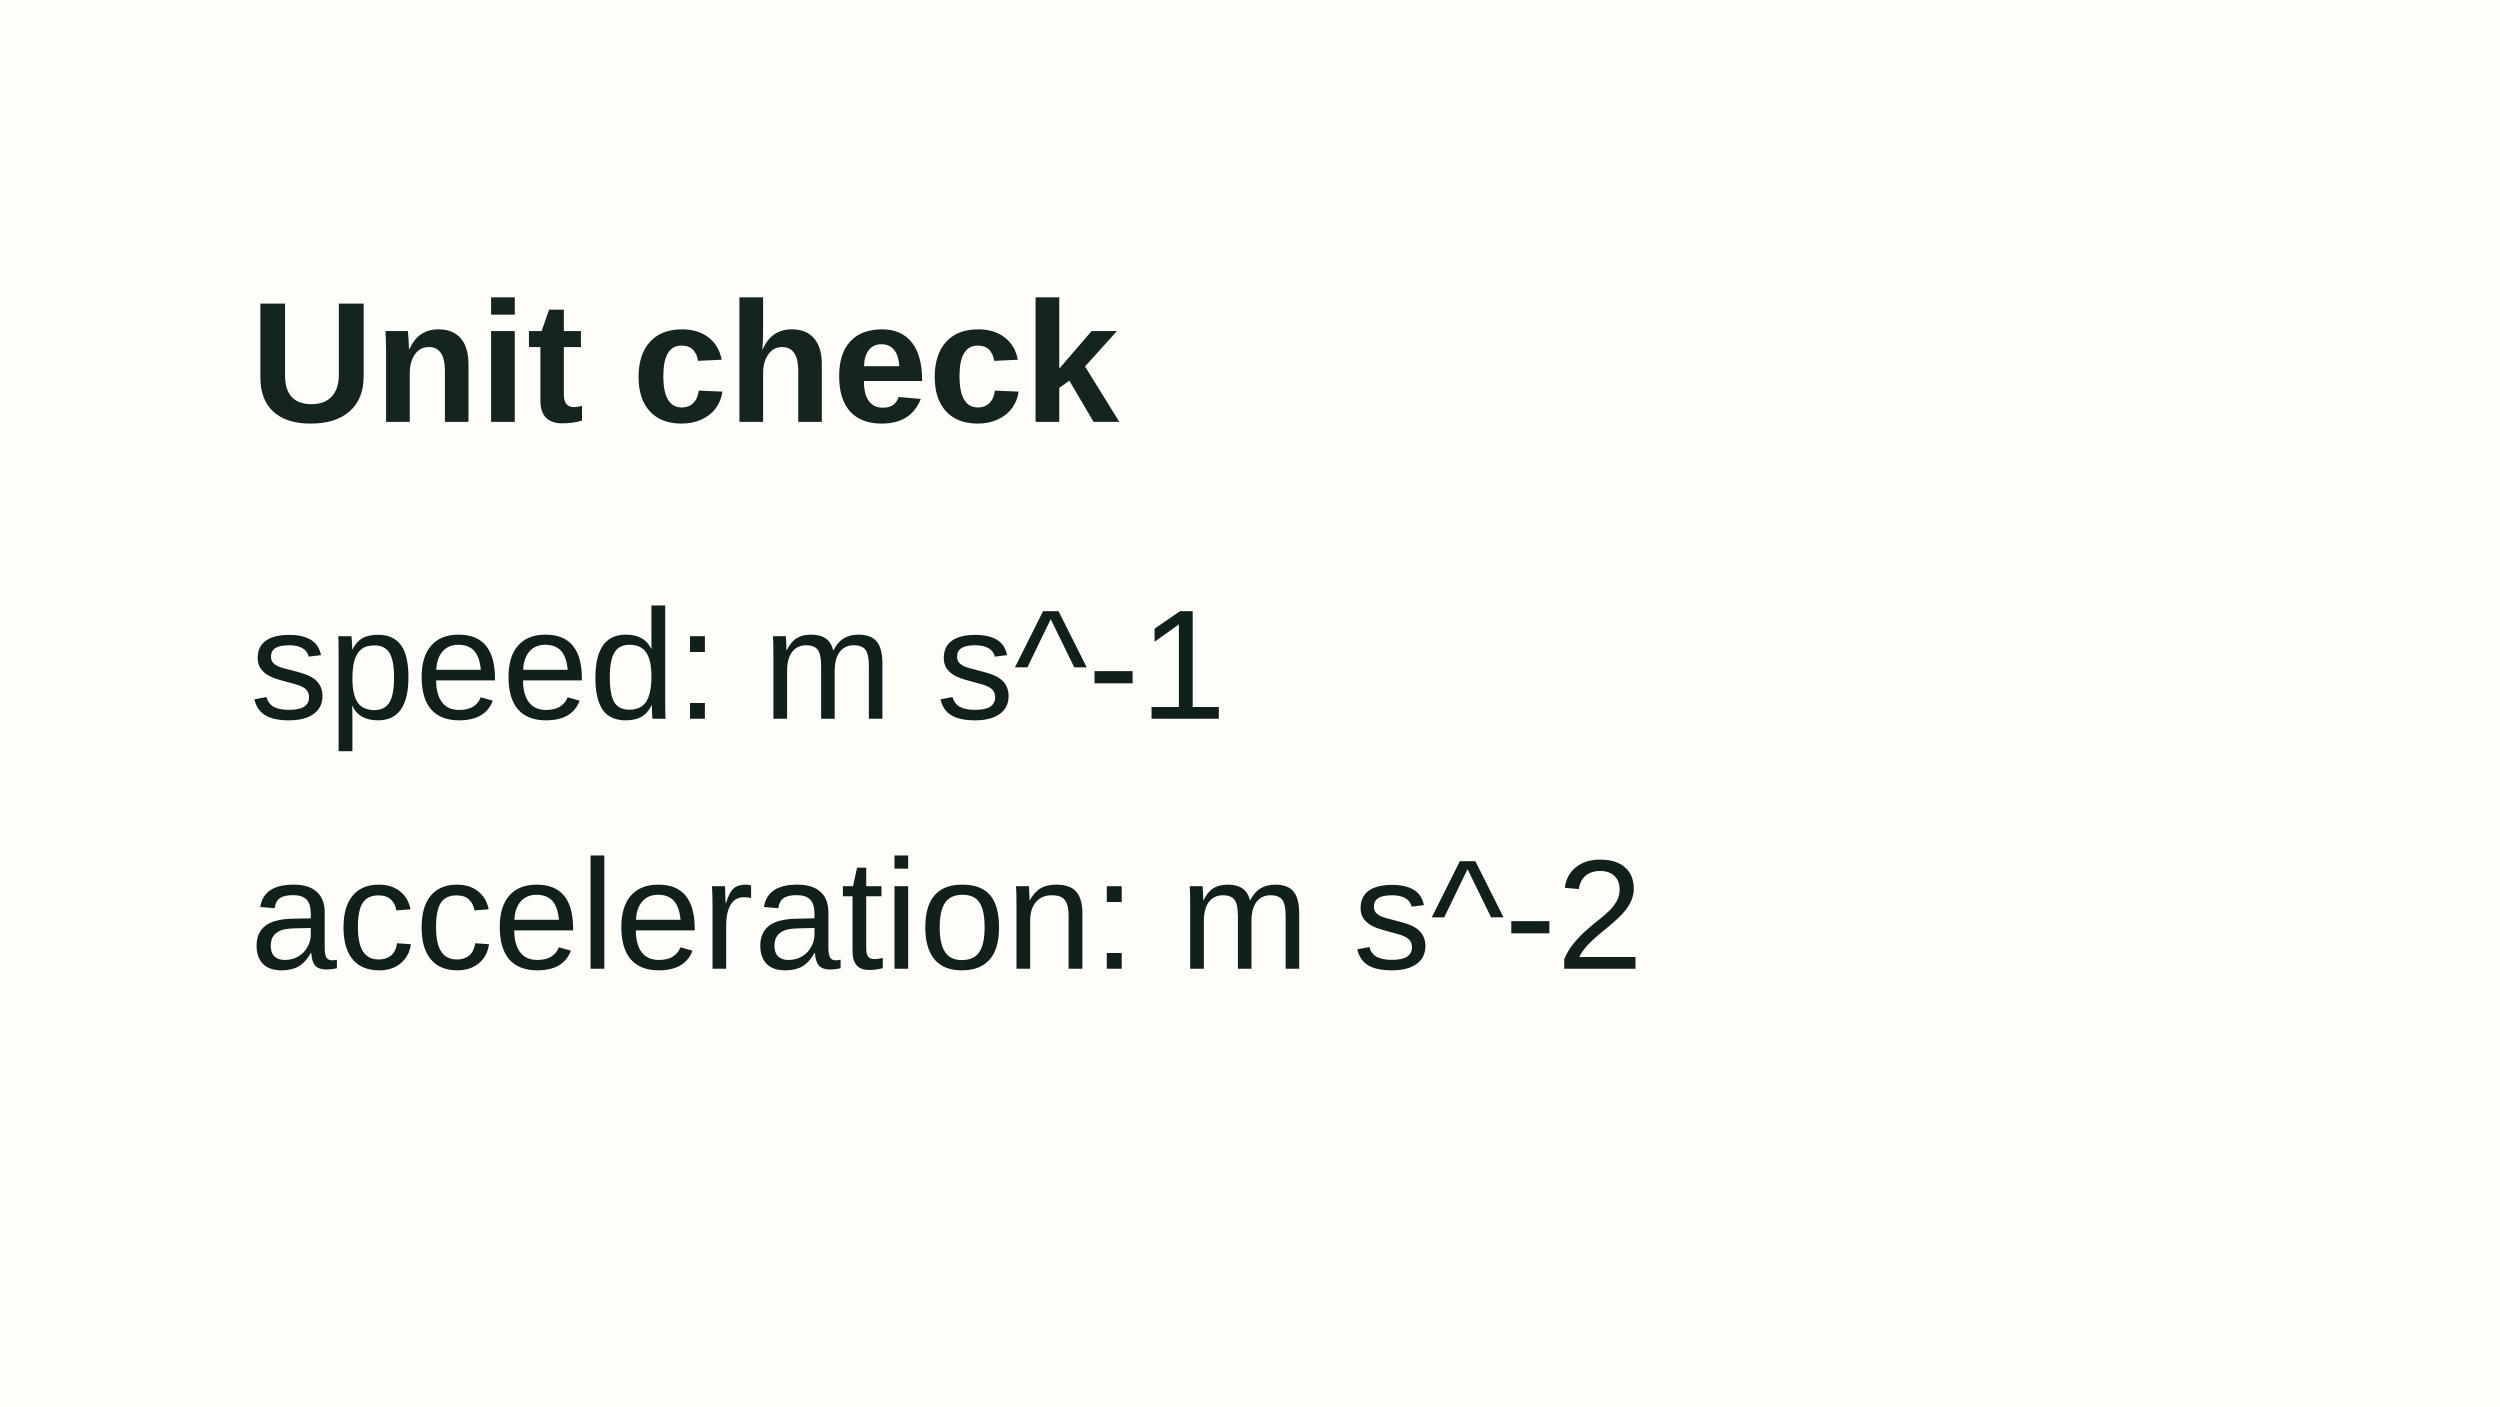
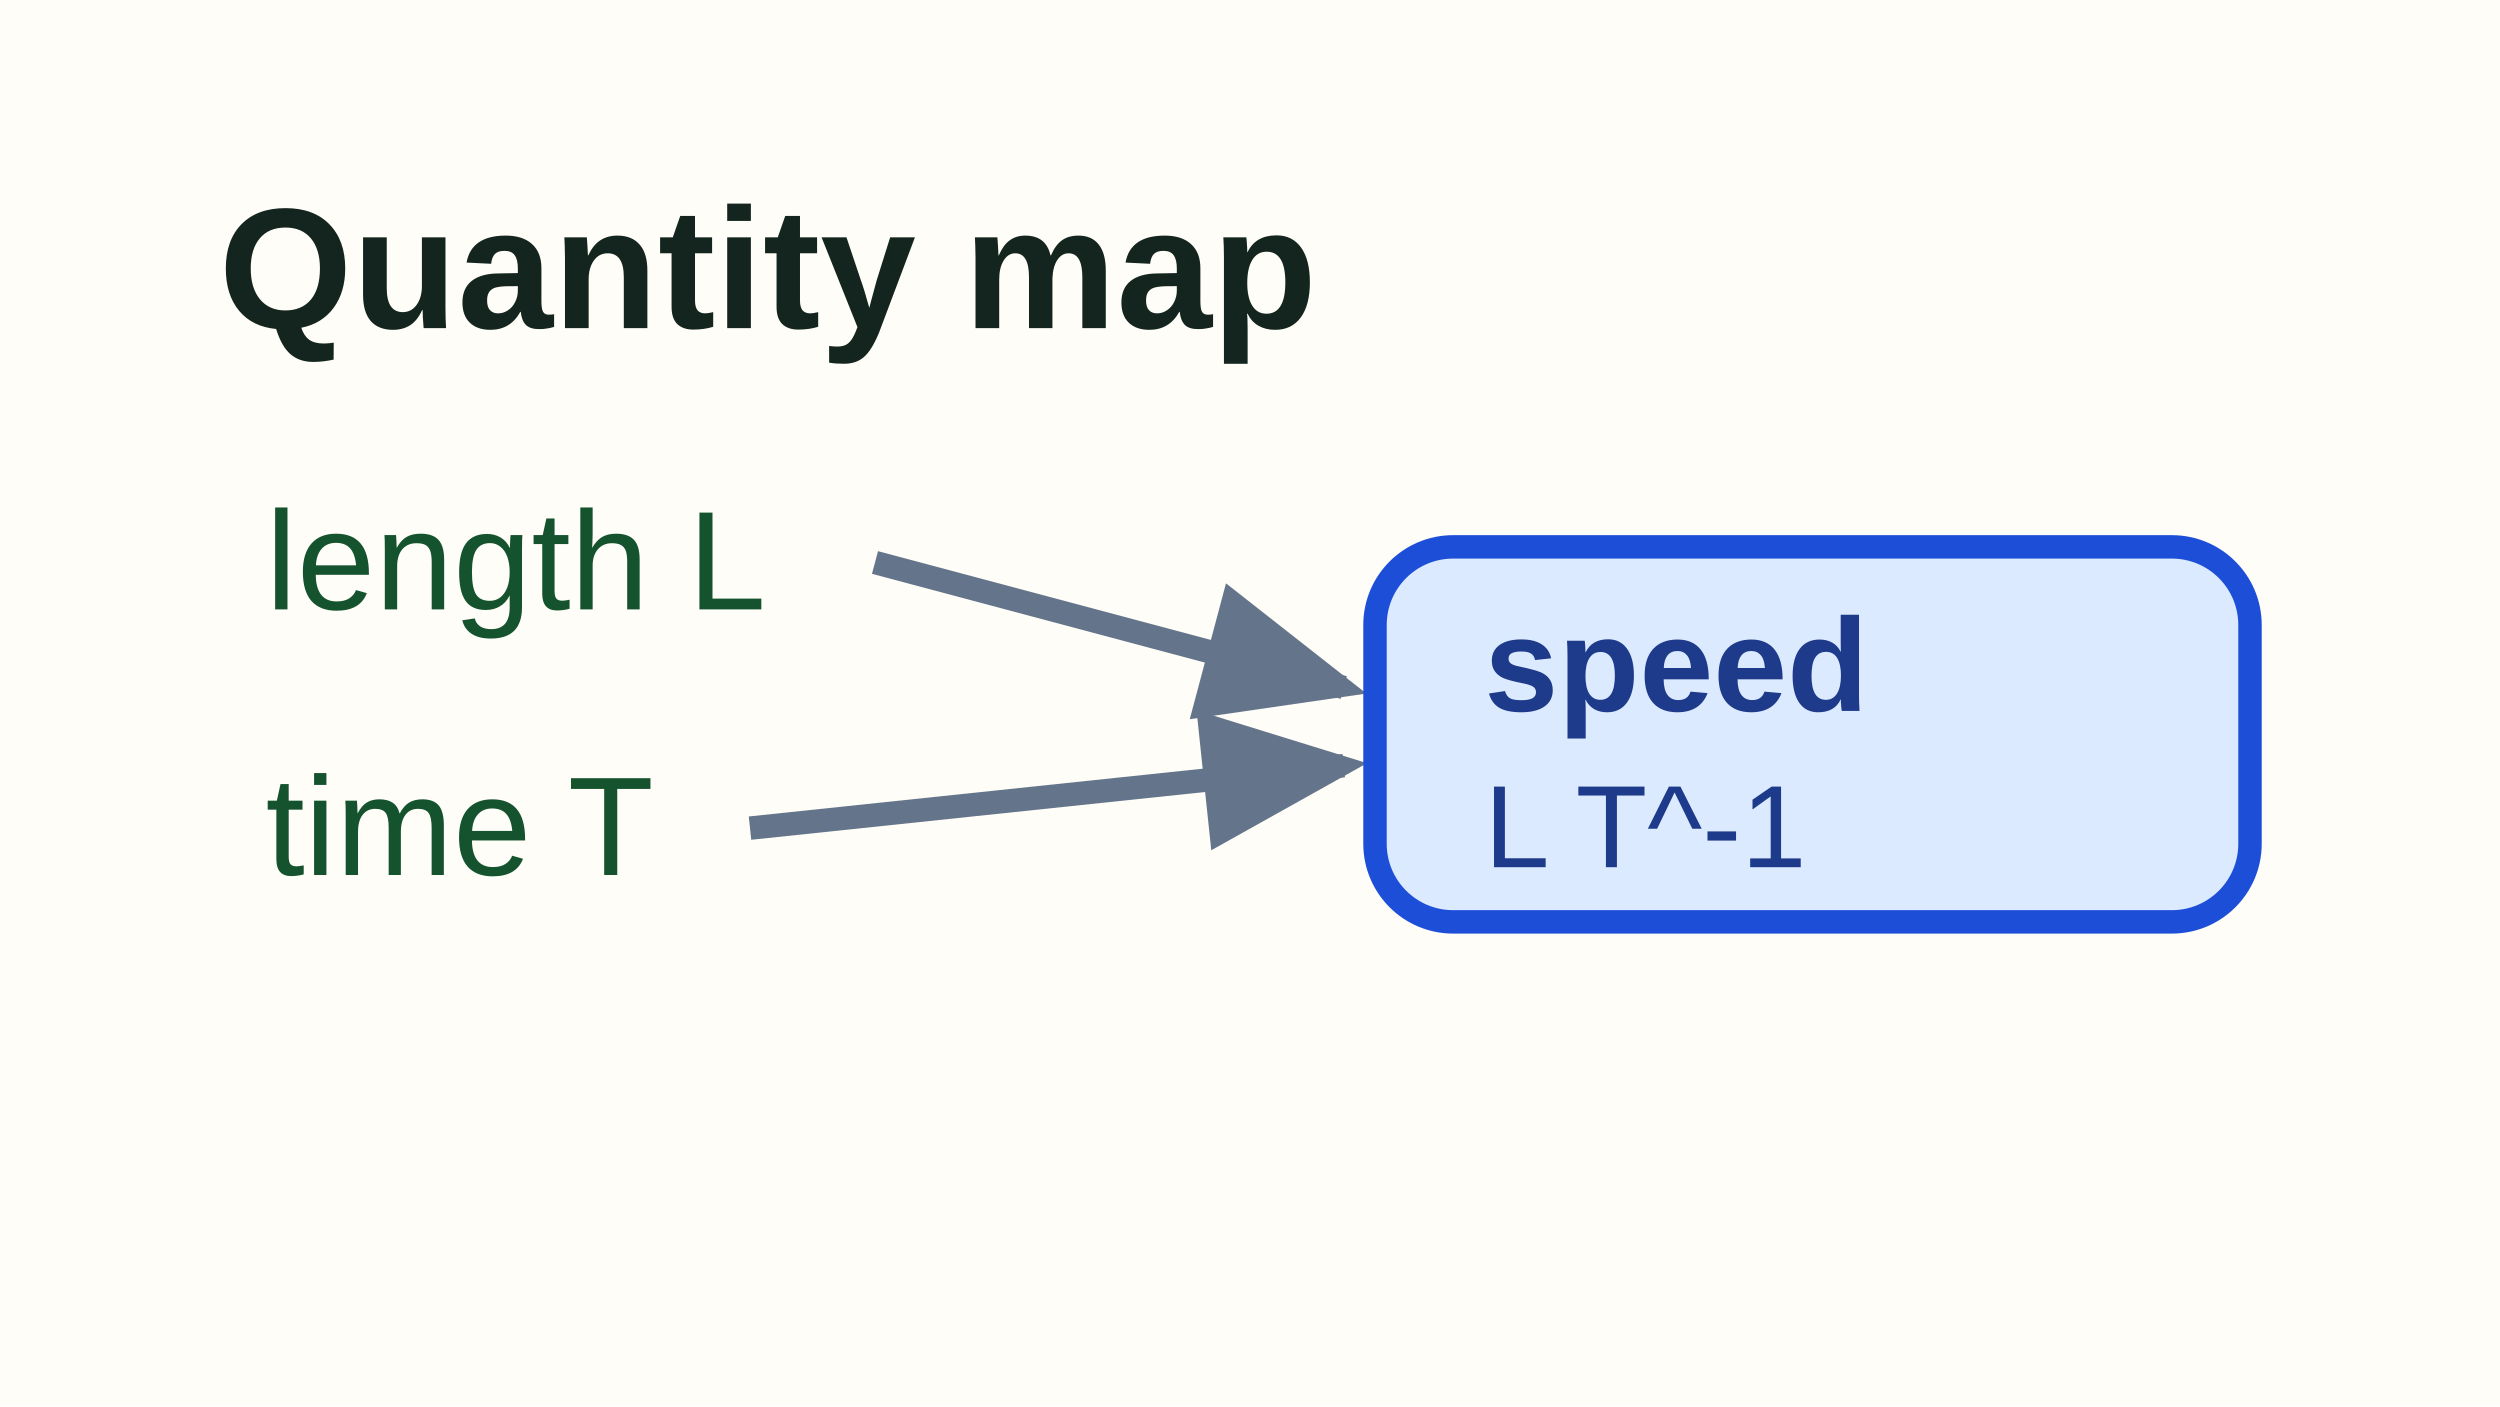
- <svg xmlns="http://www.w3.org/2000/svg" viewBox="0 0 320 180" role="img" aria-label="Unit consistency fallback">
+ <svg xmlns="http://www.w3.org/2000/svg" viewBox="0 0 320 180" role="img" aria-label="Static quantity map fallback">
  <rect width="320" height="180" fill="#fffdf7" />
-   <text x="32" y="54" fill="#13251e" font-family="Arial, sans-serif" font-size="22" font-weight="700">Unit check</text>
-   <text x="32" y="92" fill="#10201a" font-family="Arial, sans-serif" font-size="20">speed: m s^-1</text>
-   <text x="32" y="124" fill="#10201a" font-family="Arial, sans-serif" font-size="20">acceleration: m s^-2</text>
+   <text x="28" y="42" fill="#13251e" font-family="Arial, sans-serif" font-size="22" font-weight="700">Quantity map</text>
+   <text x="34" y="78" fill="#14532d" font-family="Arial, sans-serif" font-size="18">length L</text>
+   <text x="34" y="112" fill="#14532d" font-family="Arial, sans-serif" font-size="18">time T</text>
+   <path d="M112 72 L172 88" stroke="#64748b" stroke-width="3" marker-end="url(#arrow)" />
+   <path d="M96 106 L172 98" stroke="#64748b" stroke-width="3" marker-end="url(#arrow)" />
+   <rect x="176" y="70" width="112" height="48" rx="10" fill="#dbeafe" stroke="#1d4ed8" stroke-width="3" />
+   <text x="190" y="91" fill="#1e3a8a" font-family="Arial, sans-serif" font-size="17" font-weight="700">speed</text>
+   <text x="190" y="111" fill="#1e3a8a" font-family="Arial, sans-serif" font-size="15">L T^-1</text>
+   <defs>
+     <marker id="arrow" markerWidth="8" markerHeight="8" refX="6" refY="3" orient="auto" markerUnits="strokeWidth">
+       <path d="M0,0 L0,6 L7,3 z" fill="#64748b" />
+     </marker>
+   </defs>
</svg>
